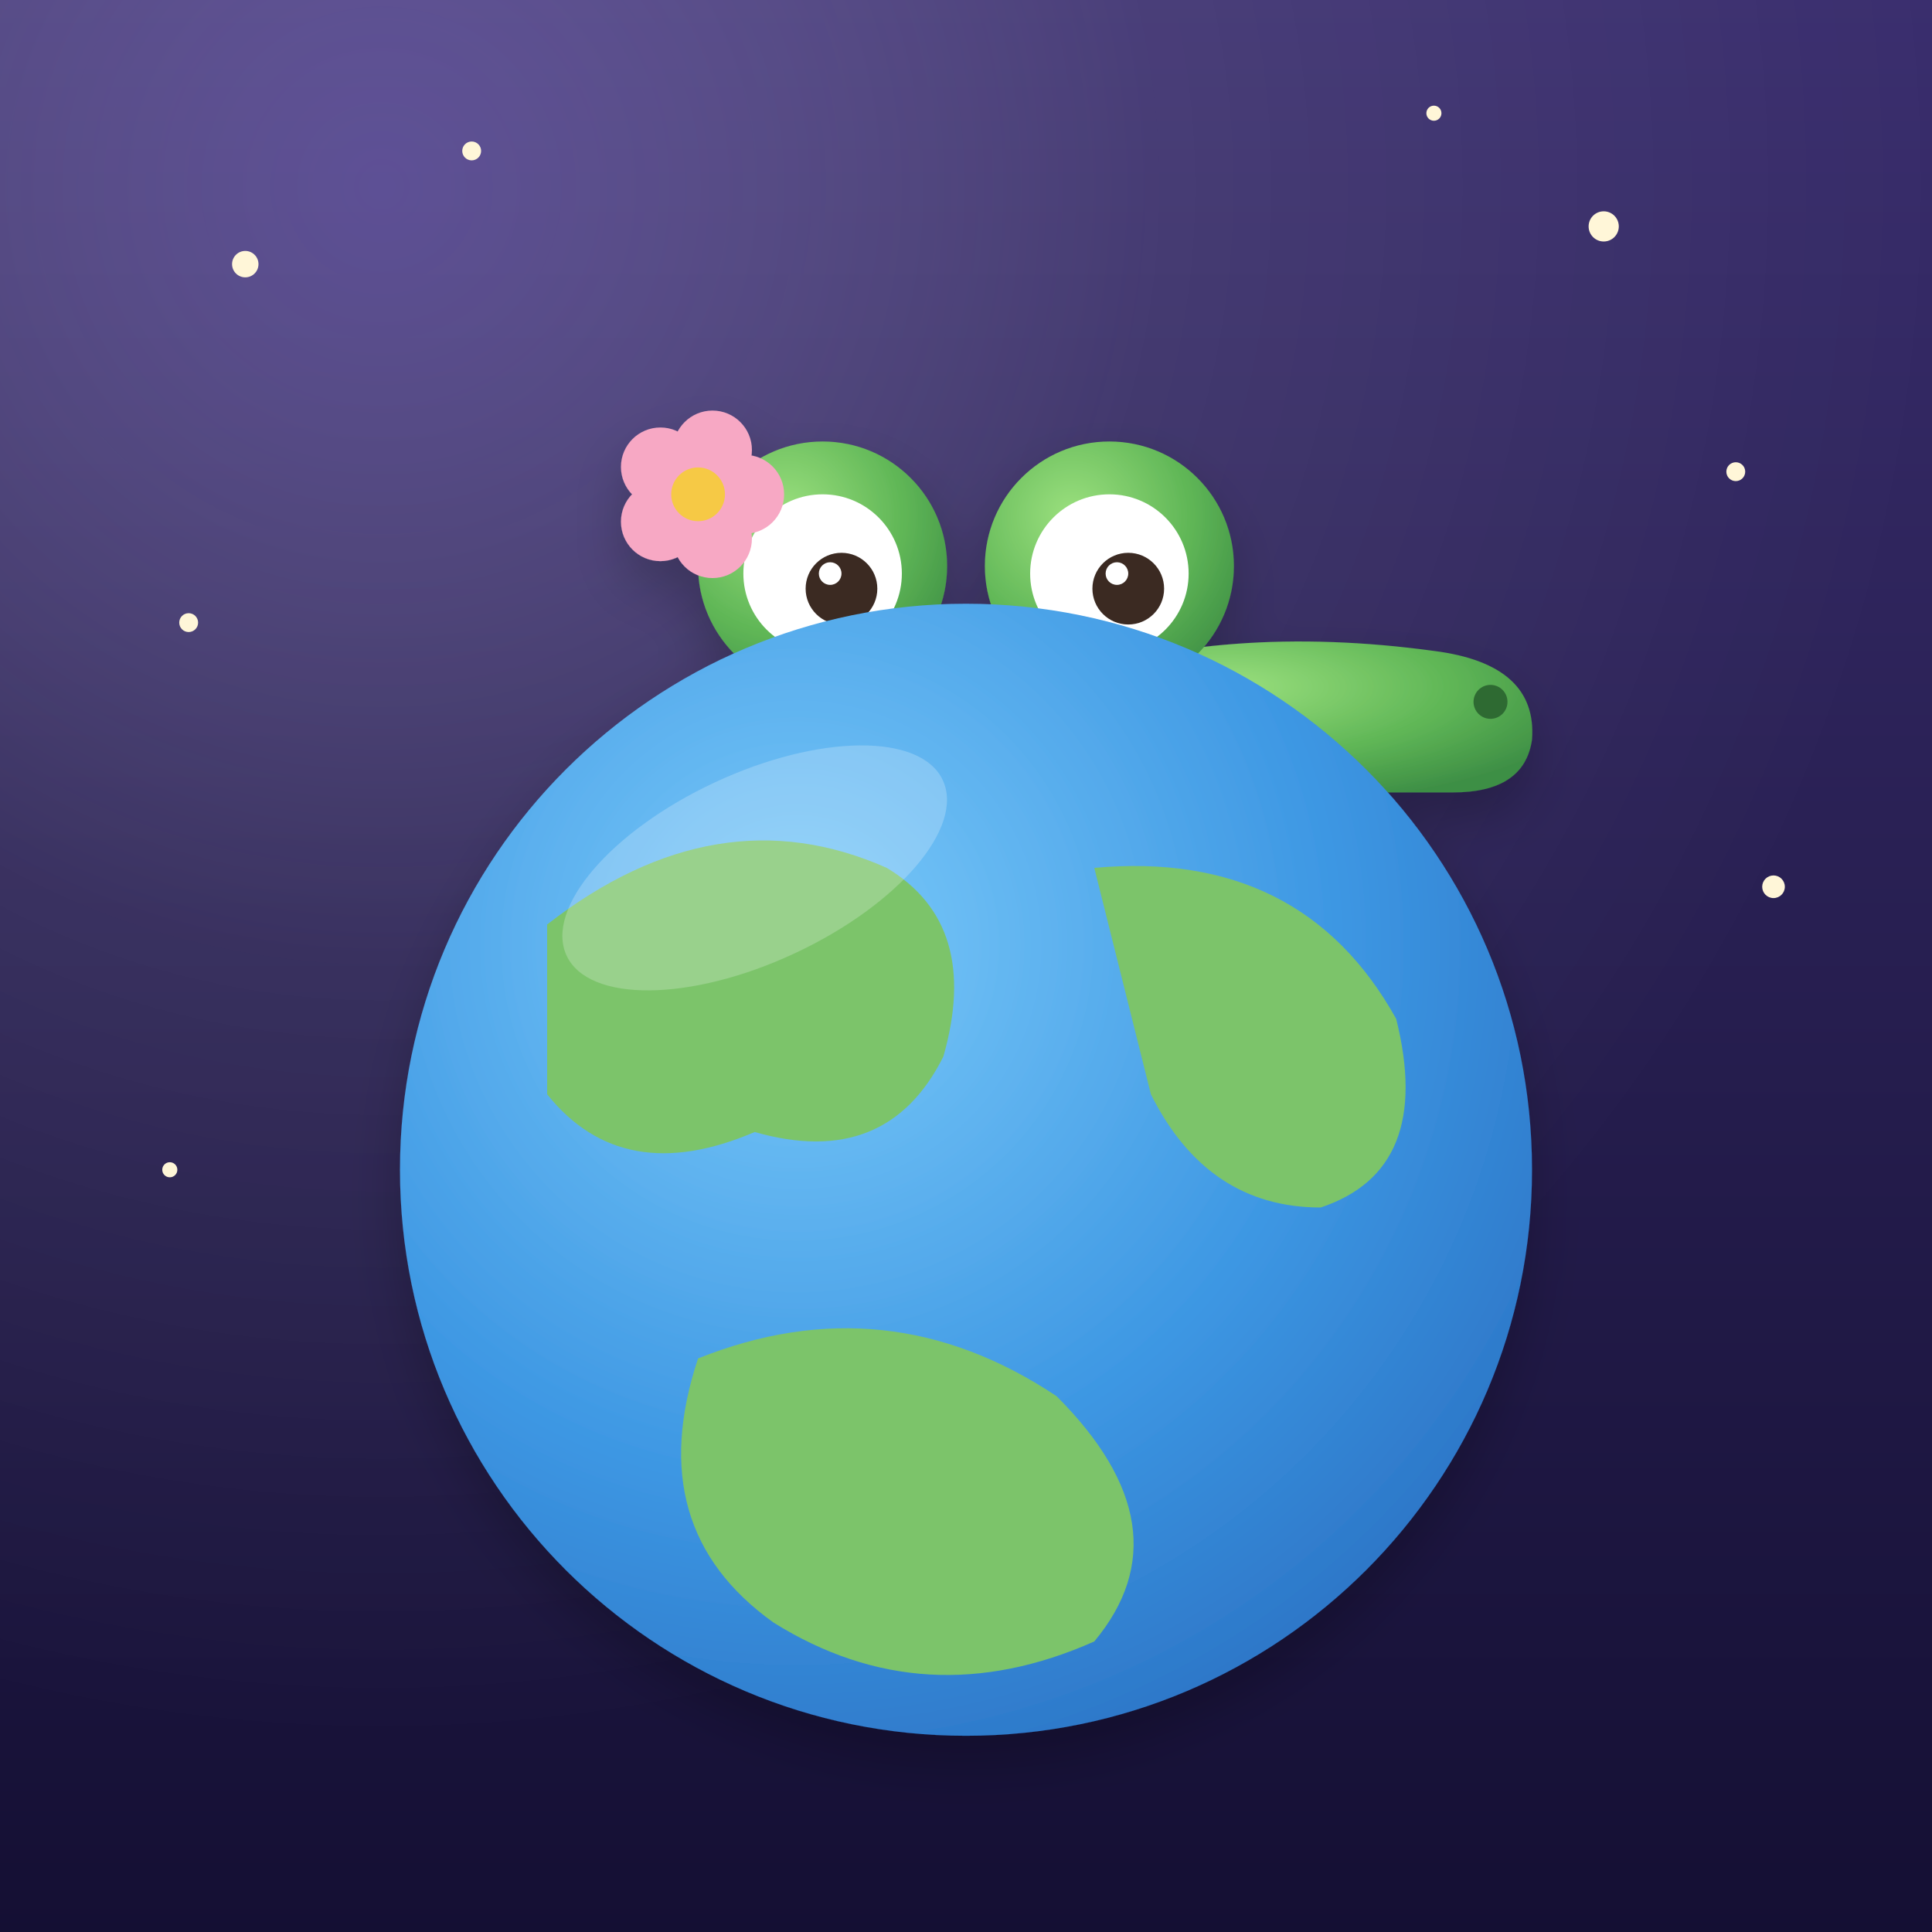
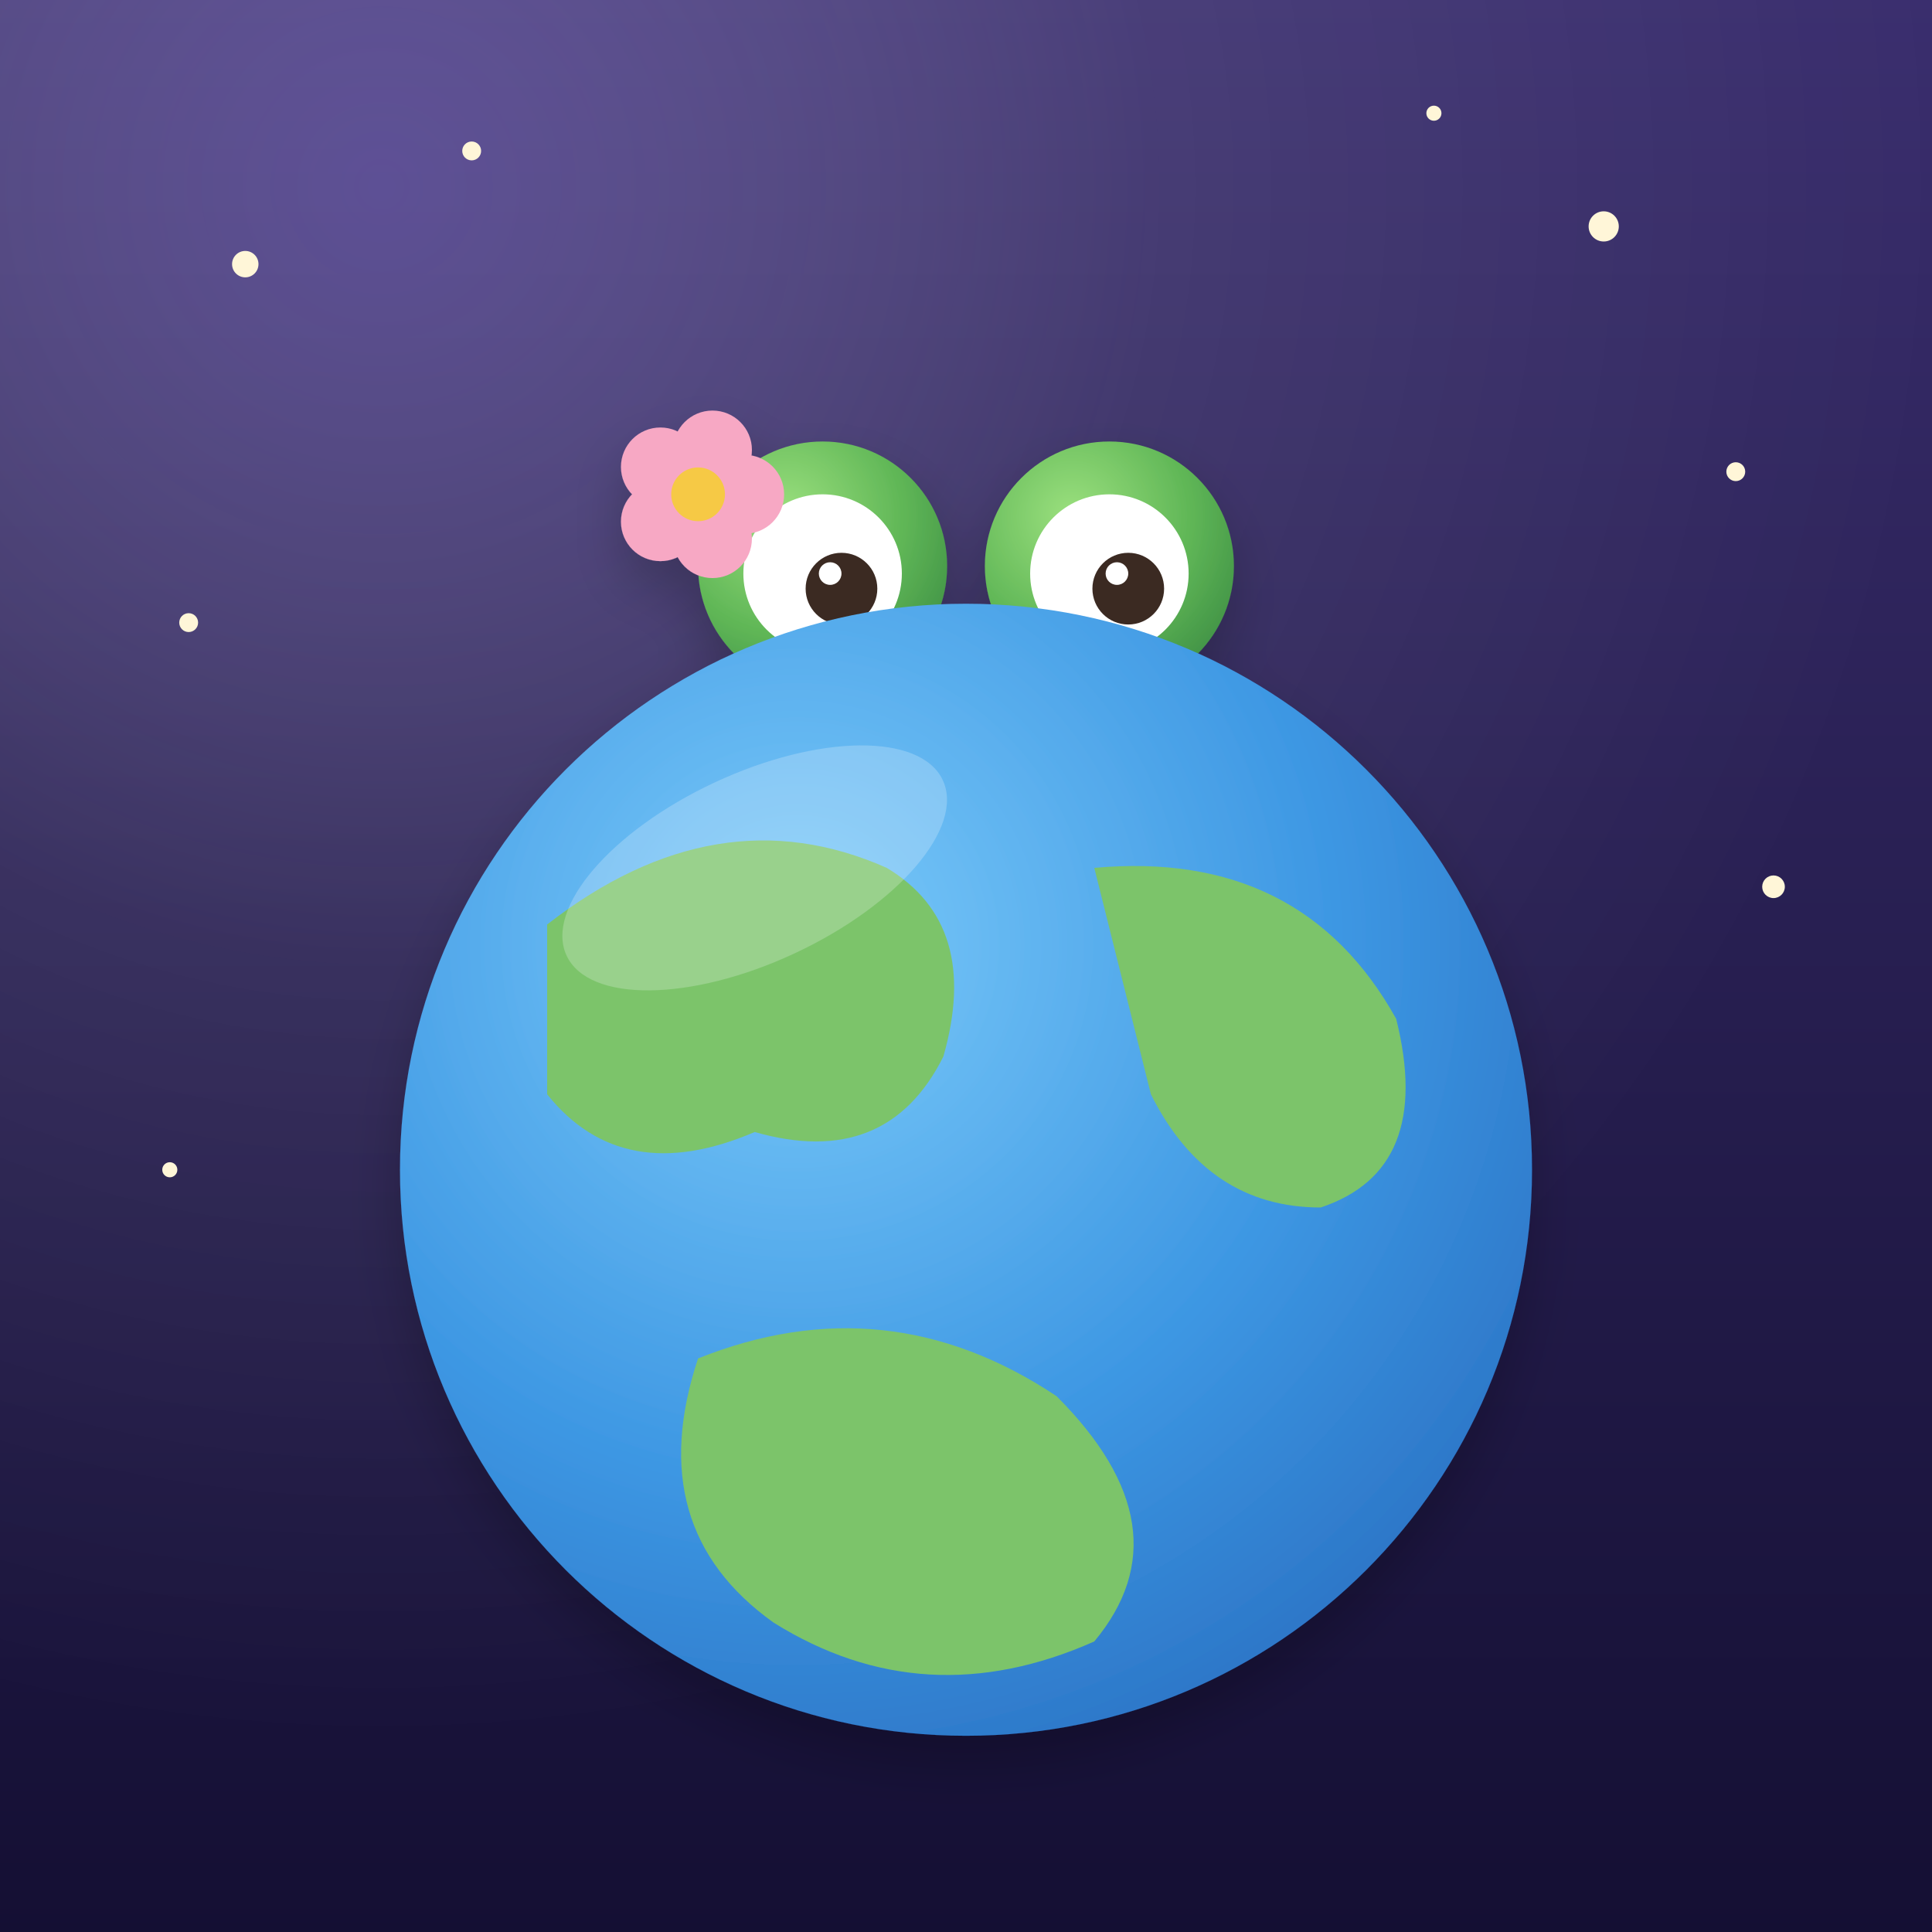
<svg xmlns="http://www.w3.org/2000/svg" viewBox="0 0 1024 1024">
  <defs>
    <linearGradient id="sky" x1="0" y1="0" x2="0" y2="1">
      <stop offset="0" stop-color="#3A2E6E" />
      <stop offset="1" stop-color="#140F33" />
    </linearGradient>
    <radialGradient id="glow" cx="0.2" cy="0.1" r="0.8">
      <stop offset="0" stop-color="#B9A6FF" stop-opacity=".3" />
      <stop offset=".5" stop-color="#fff" stop-opacity=".08" />
      <stop offset="1" stop-color="#fff" stop-opacity="0" />
    </radialGradient>
    <radialGradient id="sea" cx="0.35" cy="0.3" r="0.8">
      <stop offset="0" stop-color="#7CCBFA" />
      <stop offset=".6" stop-color="#3D97E3" />
      <stop offset="1" stop-color="#2A72C4" />
    </radialGradient>
    <radialGradient id="green" cx="0.35" cy="0.3" r="0.8">
      <stop offset="0" stop-color="#9BE07E" />
      <stop offset=".6" stop-color="#5FB656" />
      <stop offset="1" stop-color="#3E8F45" />
    </radialGradient>
    <filter id="lift" x="-20%" y="-20%" width="140%" height="160%">
      <feGaussianBlur in="SourceAlpha" stdDeviation="14" />
      <feOffset dy="14" />
      <feComponentTransfer>
        <feFuncA type="linear" slope=".22" />
      </feComponentTransfer>
      <feMerge>
        <feMergeNode />
        <feMergeNode in="SourceGraphic" />
      </feMerge>
    </filter>
  </defs>
  <rect width="1024" height="1024" fill="url(#sky)" />
  <rect width="1024" height="1024" fill="url(#glow)" />
  <circle cx="130" cy="140" r="7" fill="#FFF6D8" />
  <circle cx="250" cy="80" r="5" fill="#FFF6D8" />
  <circle cx="850" cy="120" r="8" fill="#FFF6D8" />
  <circle cx="920" cy="250" r="5" fill="#FFF6D8" />
  <circle cx="100" cy="330" r="5" fill="#FFF6D8" />
  <circle cx="760" cy="60" r="4" fill="#FFF6D8" />
  <circle cx="940" cy="470" r="6" fill="#FFF6D8" />
  <circle cx="90" cy="620" r="4" fill="#FFF6D8" />
  <g filter="url(#lift)">
-     <path d="M560 360 Q650 330 760 345 Q815 352 812 392 Q808 420 770 420 L560 420Z" fill="url(#green)" />
-     <circle cx="790" cy="372" r="9" fill="#2E6B33" />
    <circle cx="436" cy="300" r="66" fill="url(#green)" />
    <circle cx="588" cy="300" r="66" fill="url(#green)" />
    <circle cx="436" cy="304" r="42" fill="#fff" />
    <circle cx="588" cy="304" r="42" fill="#fff" />
    <circle cx="446" cy="312" r="19" fill="#3B2A22" />
    <circle cx="598" cy="312" r="19" fill="#3B2A22" />
    <circle cx="440" cy="304" r="6" fill="#fff" />
    <circle cx="592" cy="304" r="6" fill="#fff" />
    <g transform="translate(370 262) scale(.95)">
      <circle cx="26" cy="0" r="22" fill="#F7A8C4" />
      <circle cx="8.034" cy="24.727" r="22" fill="#F7A8C4" />
      <circle cx="-21.034" cy="15.282" r="22" fill="#F7A8C4" />
      <circle cx="-21.034" cy="-15.282" r="22" fill="#F7A8C4" />
      <circle cx="8.034" cy="-24.727" r="22" fill="#F7A8C4" />
      <circle r="15" fill="#F6C945" />
    </g>
    <circle cx="512" cy="620" r="300" fill="url(#sea)" />
    <path d="M290 490 Q380 420 470 460 Q520 490 500 560 Q470 620 400 600 Q330 630 290 580Z" fill="#7CC46B" />
    <path d="M580 460 Q690 450 740 540 Q760 620 700 640 Q640 640 610 580Z" fill="#7CC46B" />
    <path d="M370 720 Q470 680 560 740 Q630 810 580 870 Q490 910 410 860 Q340 810 370 720Z" fill="#7CC46B" />
    <ellipse cx="400" cy="460" rx="110" ry="50" fill="#fff" opacity=".22" transform="rotate(-25 400 460)" />
  </g>
</svg>
